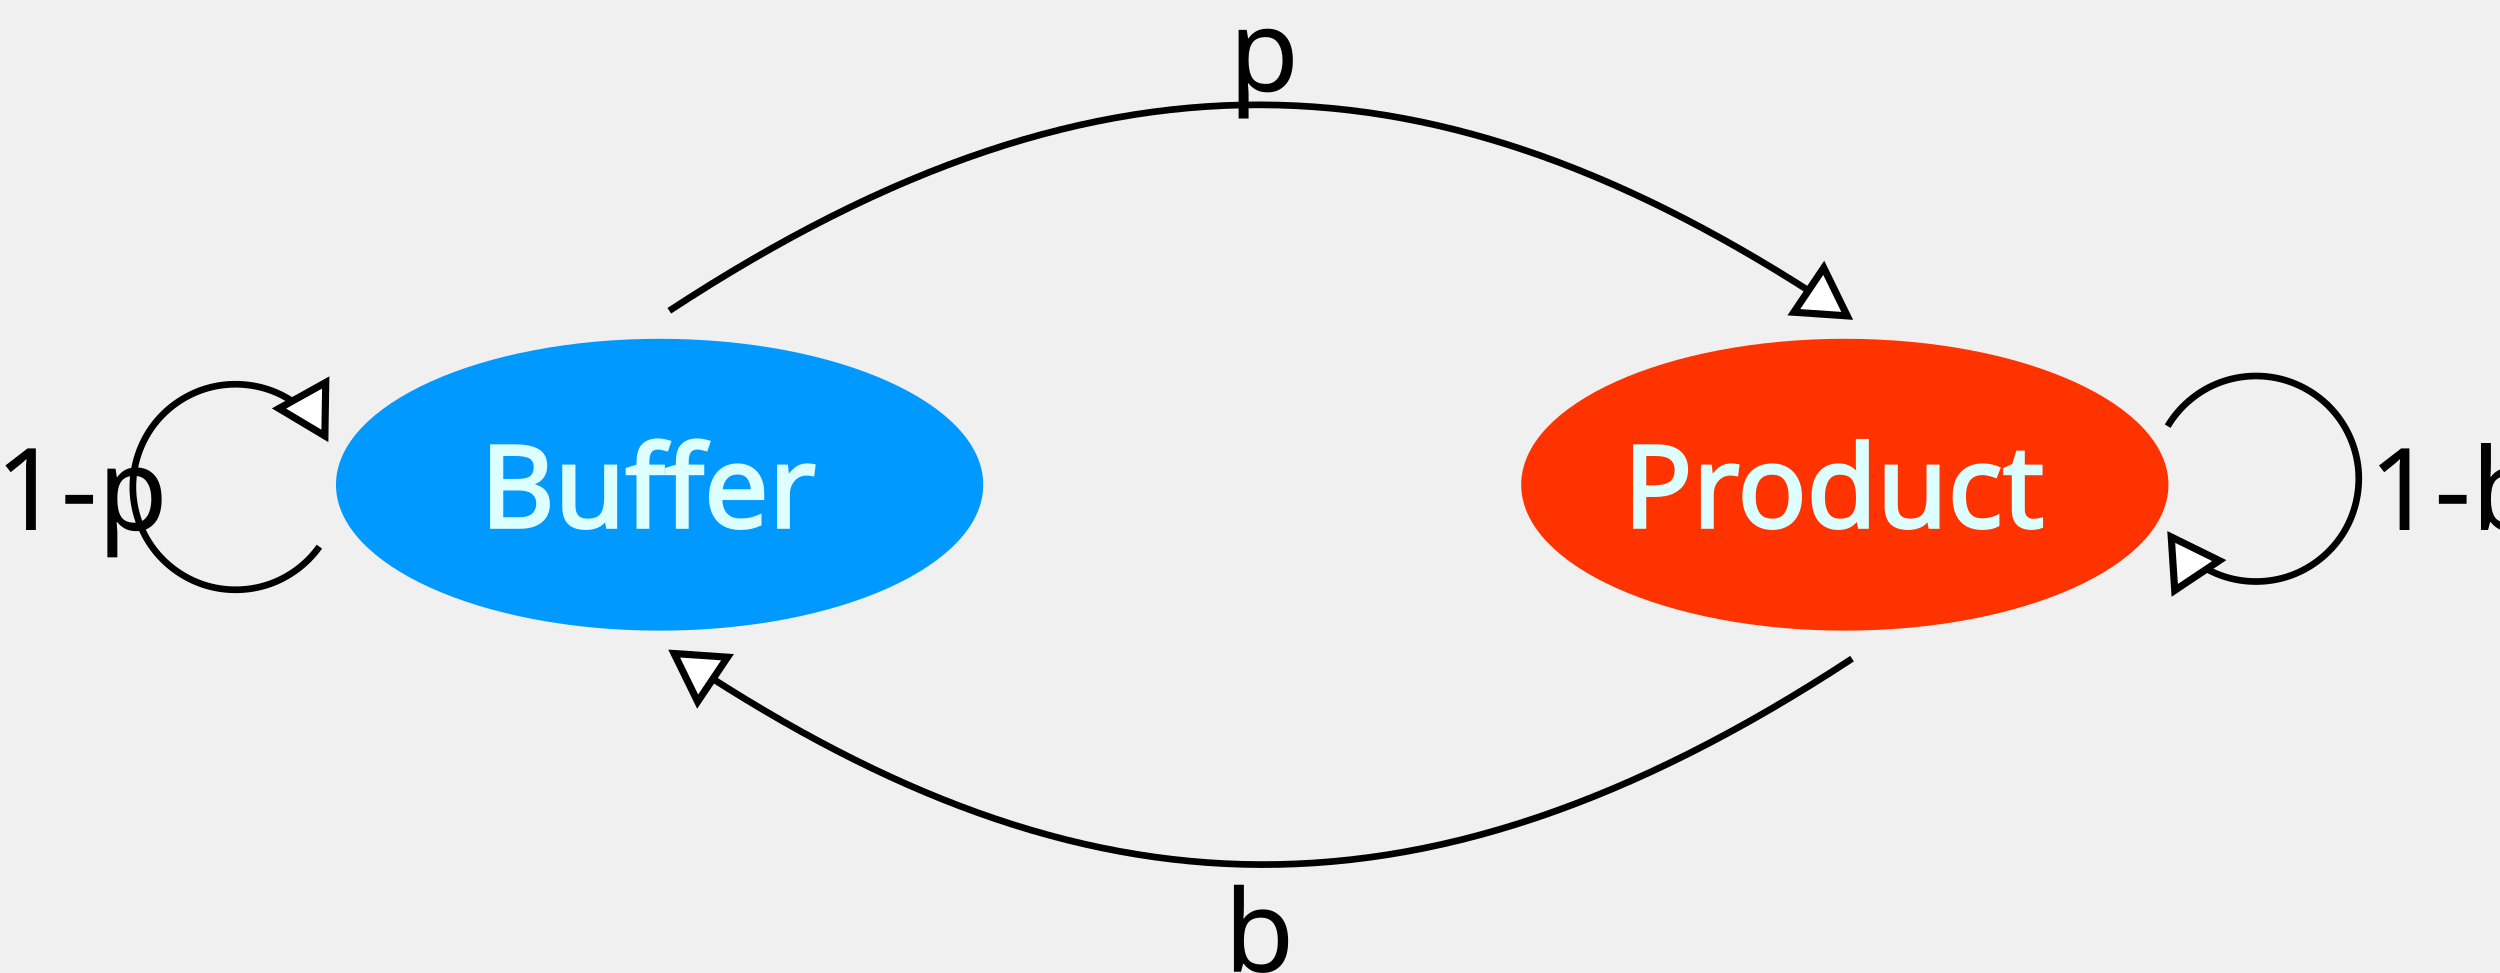
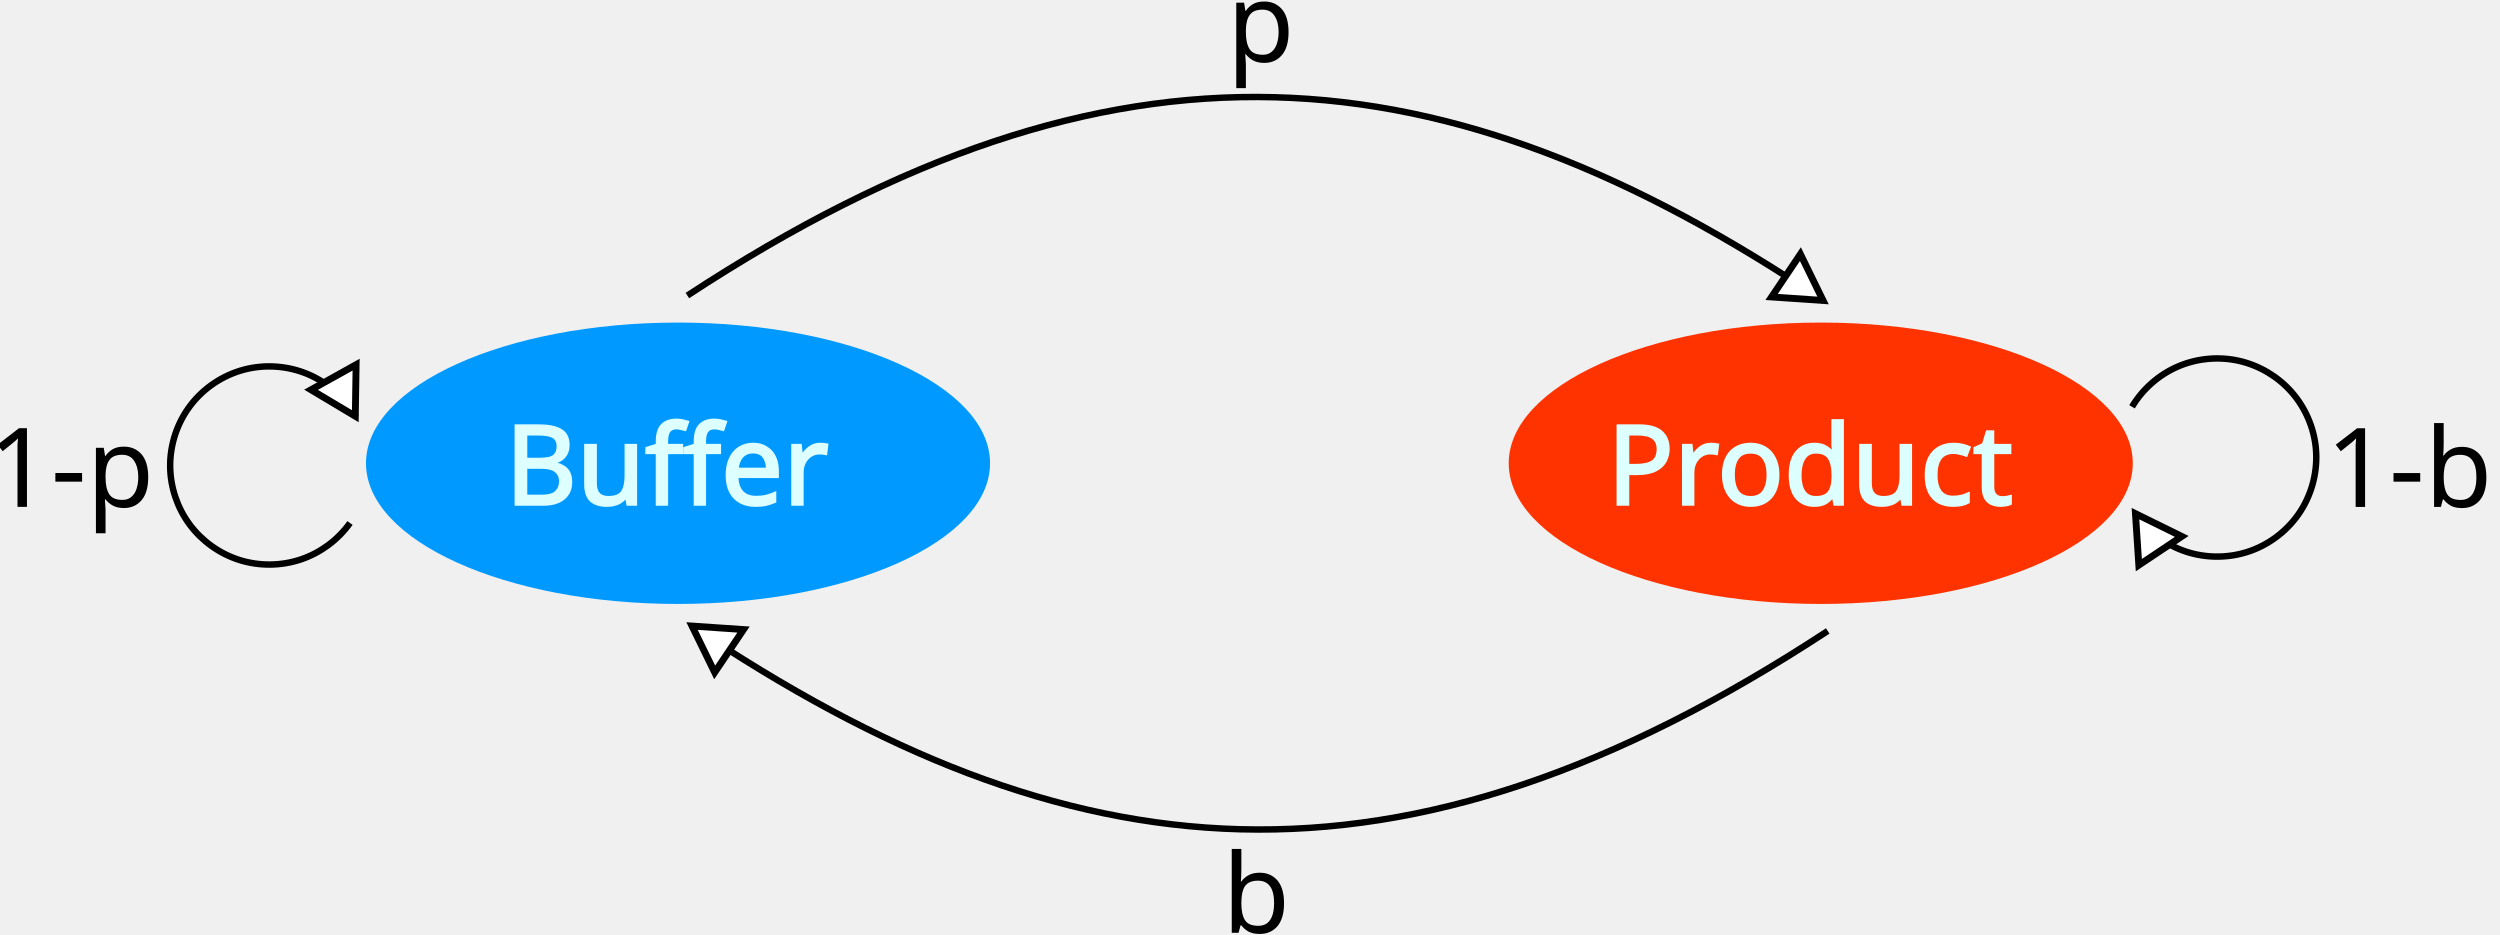
- <svg xmlns="http://www.w3.org/2000/svg" width="231.238mm" height="89.911mm" viewBox="0 0 231.238 89.911" version="1.1" id="svg8">
+ <svg xmlns="http://www.w3.org/2000/svg" width="239.837mm" height="89.638mm" viewBox="0 0 239.837 89.638" version="1.1" id="svg8">
  <defs id="defs2">
    <marker orient="auto" refY="0" refX="0" id="marker890" style="overflow:visible">
      <path id="path888" d="M 5.77,0 -2.88,5 V -5 Z" style="fill:#ffffff;fill-rule:evenodd;stroke:#000000;stroke-width:1pt;stroke-opacity:1" transform="matrix(0.8,0,0,0.8,-4.8,0)" />
    </marker>
    <marker style="overflow:visible" id="marker4929" refX="0" refY="0" orient="auto">
      <path transform="matrix(0.8,0,0,0.8,-4.8,0)" style="fill:#ffffff;fill-rule:evenodd;stroke:#000000;stroke-width:1pt;stroke-opacity:1" d="M 5.77,0 -2.88,5 V -5 Z" id="path4927" />
    </marker>
    <marker style="overflow:visible" id="marker4889" refX="0" refY="0" orient="auto">
      <path transform="matrix(0.8,0,0,0.8,-4.8,0)" style="fill:#ffffff;fill-rule:evenodd;stroke:#000000;stroke-width:1pt;stroke-opacity:1" d="M 5.77,0 -2.88,5 V -5 Z" id="path4887" />
    </marker>
    <marker style="overflow:visible" id="EmptyTriangleOutL" refX="0" refY="0" orient="auto">
      <path transform="matrix(0.8,0,0,0.8,-4.8,0)" style="fill:#ffffff;fill-rule:evenodd;stroke:#000000;stroke-width:1pt;stroke-opacity:1" d="M 5.77,0 -2.88,5 V -5 Z" id="path4717" />
    </marker>
    <marker style="overflow:visible" id="marker5815" refX="0" refY="0" orient="auto">
      <path transform="matrix(-0.8,0,0,-0.8,-10,0)" style="fill:#000000;fill-opacity:1;fill-rule:evenodd;stroke:#000000;stroke-width:1pt;stroke-opacity:1" d="M 0,0 5,-5 -12.5,0 5,5 Z" id="path5813" />
    </marker>
    <marker orient="auto" refY="0" refX="0" id="Arrow1Lend-5" style="overflow:visible">
      <path id="path4561-6" d="M 0,0 5,-5 -12.5,0 5,5 Z" style="fill:#000000;fill-opacity:1;fill-rule:evenodd;stroke:#000000;stroke-width:1pt;stroke-opacity:1" transform="matrix(-0.8,0,0,-0.8,-10,0)" />
    </marker>
    <marker style="overflow:visible" id="marker5815-9" refX="0" refY="0" orient="auto">
      <path transform="matrix(-0.8,0,0,-0.8,-10,0)" style="fill:#000000;fill-opacity:1;fill-rule:evenodd;stroke:#000000;stroke-width:1pt;stroke-opacity:1" d="M 0,0 5,-5 -12.5,0 5,5 Z" id="path5813-1" />
    </marker>
  </defs>
-   <g id="layer1" transform="translate(11.56208,103.0317)">
+   <g id="layer1" transform="translate(15.59756,102.6408)">
    <g id="g3991" transform="translate(2.409338,-145.993)">
      <ellipse style="fill:#0099ff;fill-opacity:1" id="path815" cx="47.039" cy="87.795" rx="29.934" ry="13.497" />
      <text xml:space="preserve" style="font-style:normal;font-variant:normal;font-weight:normal;font-stretch:normal;font-size:10.583px;line-height:1.25;font-family:xkcd;-inkscape-font-specification:'xkcd, Normal';font-variant-ligatures:normal;font-variant-caps:normal;font-variant-numeric:normal;letter-spacing:0px;word-spacing:0px;fill:#deffff;fill-opacity:1;stroke:#deffff;stroke-width:0.265" x="30.459" y="91.74" id="text6886">
        <tspan x="30.459" y="91.74" id="tspan6884" style="font-style:normal;font-variant:normal;font-weight:normal;font-stretch:normal;font-size:10.583px;font-family:xkcd;-inkscape-font-specification:'xkcd, Normal';font-variant-ligatures:normal;font-variant-caps:normal;font-variant-numeric:normal;fill:#deffff;stroke:#deffff;stroke-width:0.265">
          <tspan x="30.459" y="91.74" id="tspan6882" style="font-style:normal;font-variant:normal;font-weight:normal;font-stretch:normal;font-size:10.583px;font-family:xkcd;-inkscape-font-specification:'xkcd, Normal';font-variant-ligatures:normal;font-variant-caps:normal;font-variant-numeric:normal;fill:#deffff;stroke:#deffff;stroke-width:0.265">Buffer</tspan>
        </tspan>
      </text>
    </g>
    <g id="g3997" transform="translate(8.335383,-145.993)">
      <ellipse style="fill:#ff3300;fill-opacity:1" id="path815-3" cx="150.74" cy="87.795" rx="29.934" ry="13.497" />
      <text xml:space="preserve" style="font-style:normal;font-variant:normal;font-weight:normal;font-stretch:normal;font-size:10.583px;line-height:1.25;font-family:xkcd;-inkscape-font-specification:'xkcd, Normal';font-variant-ligatures:normal;font-variant-caps:normal;font-variant-numeric:normal;letter-spacing:0px;word-spacing:0px;fill:#deffff;fill-opacity:1;stroke:#deffff;stroke-width:0.265" x="130.255" y="91.74" id="text6874">
        <tspan x="130.255" y="91.74" id="tspan6872" style="font-style:normal;font-variant:normal;font-weight:normal;font-stretch:normal;font-size:10.583px;font-family:xkcd;-inkscape-font-specification:'xkcd, Normal';font-variant-ligatures:normal;font-variant-caps:normal;font-variant-numeric:normal;fill:#deffff;stroke:#deffff;stroke-width:0.265">
          <tspan x="130.255" y="91.74" id="tspan6870" style="font-style:normal;font-variant:normal;font-weight:normal;font-stretch:normal;font-size:10.583px;font-family:xkcd;-inkscape-font-specification:'xkcd, Normal';font-variant-ligatures:normal;font-variant-caps:normal;font-variant-numeric:normal;fill:#deffff;stroke:#deffff;stroke-width:0.265">Product</tspan>
        </tspan>
      </text>
    </g>
    <path style="fill:none;stroke:#000000;stroke-width:0.619;stroke-linecap:butt;stroke-linejoin:miter;stroke-miterlimit:4;stroke-dasharray:none;stroke-opacity:1;marker-end:url(#marker890)" d="m 159.745,-42.109 c -41.16,27.001 -72.697,23.91 -109.046,-0.535" id="path4556" />
    <path style="fill:none;stroke:#000000;stroke-width:0.619;stroke-linecap:butt;stroke-linejoin:miter;stroke-miterlimit:4;stroke-dasharray:none;stroke-opacity:1;marker-end:url(#EmptyTriangleOutL)" d="m 50.345,-74.287 c 41.16,-27.001 72.697,-23.91 109.046,0.535" id="path4556-2" />
    <path style="fill:none;stroke:#000000;stroke-width:0.619;stroke-linecap:butt;stroke-linejoin:miter;stroke-miterlimit:4;stroke-dasharray:none;stroke-opacity:1;marker-end:url(#marker4889)" d="m 101.733,-112.166 c -1.712,-1.02 -3.088,-2.591 -3.873,-4.422 -0.785,-1.831 -0.974,-3.912 -0.533,-5.854 0.442,-1.943 1.512,-3.737 3.011,-5.049 1.499,-1.312 3.42,-2.134 5.404,-2.314 2.085,-0.189 4.228,0.336 5.991,1.466 1.762,1.13 3.133,2.859 3.831,4.833 0.698,1.974 0.72,4.18 0.061,6.167 -0.659,1.987 -1.996,3.743 -3.736,4.907" id="path5803" transform="rotate(90,121.0594,-44.28785)" />
    <path style="fill:none;stroke:#000000;stroke-width:0.619;stroke-linecap:butt;stroke-linejoin:miter;stroke-miterlimit:4;stroke-dasharray:none;stroke-opacity:1;marker-end:url(#marker4929)" d="m 112.117,28.251 c 1.623,1.156 2.866,2.835 3.499,4.724 0.633,1.889 0.652,3.978 0.053,5.878 -0.599,1.9 -1.812,3.601 -3.413,4.786 -1.601,1.185 -3.583,1.848 -5.575,1.865 -2.094,0.018 -4.187,-0.68 -5.851,-1.95 -1.664,-1.27 -2.889,-3.105 -3.424,-5.129 -0.535,-2.024 -0.376,-4.225 0.443,-6.151 0.819,-1.927 2.295,-3.567 4.124,-4.586" id="path5803-7" transform="rotate(90,105.408,-59.17697)" />
-     <text xml:space="preserve" style="font-style:normal;font-variant:normal;font-weight:normal;font-stretch:normal;font-size:10.583px;line-height:1.25;font-family:xkcd;-inkscape-font-specification:'xkcd, Normal';font-variant-ligatures:normal;font-variant-caps:normal;font-variant-numeric:normal;letter-spacing:0px;word-spacing:0px;fill:#000000;fill-opacity:1;stroke:none;stroke-width:0.265" x="102.099" y="-94.597" id="text6862">
-       <tspan x="102.099" y="-94.597" id="tspan6860" style="font-style:normal;font-variant:normal;font-weight:normal;font-stretch:normal;font-size:10.583px;font-family:xkcd;-inkscape-font-specification:'xkcd, Normal';font-variant-ligatures:normal;font-variant-caps:normal;font-variant-numeric:normal;stroke-width:0.265">
-         <tspan x="102.099" y="-94.597" id="tspan6858" style="font-style:normal;font-variant:normal;font-weight:normal;font-stretch:normal;font-size:10.583px;font-family:xkcd;-inkscape-font-specification:'xkcd, Normal';font-variant-ligatures:normal;font-variant-caps:normal;font-variant-numeric:normal;stroke-width:0.265">p</tspan>
+     <text xml:space="preserve" style="font-style:normal;font-variant:normal;font-weight:normal;font-stretch:normal;font-size:10.583px;line-height:1.25;font-family:sans-serif;-inkscape-font-specification:'sans-serif, Normal';font-variant-ligatures:normal;font-variant-caps:normal;font-variant-numeric:normal;font-feature-settings:normal;text-align:start;letter-spacing:0px;word-spacing:0px;writing-mode:lr-tb;text-anchor:start;fill:#000000;fill-opacity:1;stroke:none;stroke-width:0.265" x="102.099" y="-96.713" id="text6862">
+       <tspan x="102.099" y="-96.713" id="tspan6860" style="font-style:normal;font-variant:normal;font-weight:normal;font-stretch:normal;font-size:10.583px;font-family:sans-serif;-inkscape-font-specification:'sans-serif, Normal';font-variant-ligatures:normal;font-variant-caps:normal;font-variant-numeric:normal;font-feature-settings:normal;text-align:start;writing-mode:lr-tb;text-anchor:start;stroke-width:0.265">
+         <tspan x="102.099" y="-96.713" id="tspan6858" style="font-style:normal;font-variant:normal;font-weight:normal;font-stretch:normal;font-size:10.583px;font-family:sans-serif;-inkscape-font-specification:'sans-serif, Normal';font-variant-ligatures:normal;font-variant-caps:normal;font-variant-numeric:normal;font-feature-settings:normal;text-align:start;writing-mode:lr-tb;text-anchor:start;stroke-width:0.265">p</tspan>
      </tspan>
    </text>
-     <text xml:space="preserve" style="font-style:normal;font-variant:normal;font-weight:normal;font-stretch:normal;font-size:10.583px;line-height:1.25;font-family:xkcd;-inkscape-font-specification:'xkcd, Normal';font-variant-ligatures:normal;font-variant-caps:normal;font-variant-numeric:normal;letter-spacing:0px;word-spacing:0px;fill:#000000;fill-opacity:1;stroke:none;stroke-width:0.265" x="101.666" y="-13.152" id="text6856">
-       <tspan x="101.666" y="-13.152" id="tspan6854" style="font-style:normal;font-variant:normal;font-weight:normal;font-stretch:normal;font-size:10.583px;font-family:xkcd;-inkscape-font-specification:'xkcd, Normal';font-variant-ligatures:normal;font-variant-caps:normal;font-variant-numeric:normal;stroke-width:0.265">
-         <tspan x="101.666" y="-13.152" id="tspan6852" style="font-style:normal;font-variant:normal;font-weight:normal;font-stretch:normal;font-size:10.583px;font-family:xkcd;-inkscape-font-specification:'xkcd, Normal';font-variant-ligatures:normal;font-variant-caps:normal;font-variant-numeric:normal;stroke-width:0.265">b</tspan>
+     <text xml:space="preserve" style="font-style:normal;font-variant:normal;font-weight:normal;font-stretch:normal;font-size:10.583px;line-height:1.25;font-family:sans-serif;-inkscape-font-specification:'sans-serif, Normal';font-variant-ligatures:normal;font-variant-caps:normal;font-variant-numeric:normal;font-feature-settings:normal;text-align:start;letter-spacing:0px;word-spacing:0px;writing-mode:lr-tb;text-anchor:start;fill:#000000;fill-opacity:1;stroke:none;stroke-width:0.265" x="101.666" y="-13.152" id="text6856">
+       <tspan x="101.666" y="-13.152" id="tspan6854" style="font-style:normal;font-variant:normal;font-weight:normal;font-stretch:normal;font-size:10.583px;font-family:sans-serif;-inkscape-font-specification:'sans-serif, Normal';font-variant-ligatures:normal;font-variant-caps:normal;font-variant-numeric:normal;font-feature-settings:normal;text-align:start;writing-mode:lr-tb;text-anchor:start;stroke-width:0.265">
+         <tspan x="101.666" y="-13.152" id="tspan6852" style="font-style:normal;font-variant:normal;font-weight:normal;font-stretch:normal;font-size:10.583px;font-family:sans-serif;-inkscape-font-specification:'sans-serif, Normal';font-variant-ligatures:normal;font-variant-caps:normal;font-variant-numeric:normal;font-feature-settings:normal;text-align:start;writing-mode:lr-tb;text-anchor:start;stroke-width:0.265">b</tspan>
      </tspan>
    </text>
-     <text xml:space="preserve" style="font-style:normal;font-variant:normal;font-weight:normal;font-stretch:normal;font-size:10.583px;line-height:1.25;font-family:xkcd;-inkscape-font-specification:'xkcd, Normal';font-variant-ligatures:normal;font-variant-caps:normal;font-variant-numeric:normal;letter-spacing:0px;word-spacing:0px;fill:#000000;fill-opacity:1;stroke:none;stroke-width:0.265" x="207.548" y="-54.008" id="text6850">
-       <tspan x="207.548" y="-54.008" id="tspan6848" style="font-style:normal;font-variant:normal;font-weight:normal;font-stretch:normal;font-size:10.583px;font-family:xkcd;-inkscape-font-specification:'xkcd, Normal';font-variant-ligatures:normal;font-variant-caps:normal;font-variant-numeric:normal;stroke-width:0.265">
-         <tspan x="207.548" y="-54.008" id="tspan6846" style="font-style:normal;font-variant:normal;font-weight:normal;font-stretch:normal;font-size:10.583px;font-family:xkcd;-inkscape-font-specification:'xkcd, Normal';font-variant-ligatures:normal;font-variant-caps:normal;font-variant-numeric:normal;stroke-width:0.265">1-b</tspan>
+     <text xml:space="preserve" style="font-style:normal;font-variant:normal;font-weight:normal;font-stretch:normal;font-size:10.583px;line-height:1.25;font-family:sans-serif;-inkscape-font-specification:'sans-serif, Normal';font-variant-ligatures:normal;font-variant-caps:normal;font-variant-numeric:normal;font-feature-settings:normal;text-align:start;letter-spacing:0px;word-spacing:0px;writing-mode:lr-tb;text-anchor:start;fill:#000000;fill-opacity:1;stroke:none;stroke-width:0.265" x="207.548" y="-54.008" id="text6850">
+       <tspan x="207.548" y="-54.008" id="tspan6848" style="font-style:normal;font-variant:normal;font-weight:normal;font-stretch:normal;font-size:10.583px;font-family:sans-serif;-inkscape-font-specification:'sans-serif, Normal';font-variant-ligatures:normal;font-variant-caps:normal;font-variant-numeric:normal;font-feature-settings:normal;text-align:start;writing-mode:lr-tb;text-anchor:start;stroke-width:0.265">
+         <tspan x="207.548" y="-54.008" id="tspan6846" style="font-style:normal;font-variant:normal;font-weight:normal;font-stretch:normal;font-size:10.583px;font-family:sans-serif;-inkscape-font-specification:'sans-serif, Normal';font-variant-ligatures:normal;font-variant-caps:normal;font-variant-numeric:normal;font-feature-settings:normal;text-align:start;writing-mode:lr-tb;text-anchor:start;stroke-width:0.265">1-b</tspan>
      </tspan>
    </text>
-     <text xml:space="preserve" style="font-style:normal;font-variant:normal;font-weight:normal;font-stretch:normal;font-size:10.583px;line-height:1.25;font-family:xkcd;-inkscape-font-specification:'xkcd, Normal';font-variant-ligatures:normal;font-variant-caps:normal;font-variant-numeric:normal;letter-spacing:0px;word-spacing:0px;fill:#000000;fill-opacity:1;stroke:none;stroke-width:0.265" x="-11.998" y="-54.01" id="text6844">
-       <tspan x="-11.998" y="-54.01" id="tspan6842" style="font-style:normal;font-variant:normal;font-weight:normal;font-stretch:normal;font-size:10.583px;font-family:xkcd;-inkscape-font-specification:'xkcd, Normal';font-variant-ligatures:normal;font-variant-caps:normal;font-variant-numeric:normal;stroke-width:0.265">
-         <tspan x="-11.998" y="-54.01" id="tspan6840" style="font-style:normal;font-variant:normal;font-weight:normal;font-stretch:normal;font-size:10.583px;font-family:xkcd;-inkscape-font-specification:'xkcd, Normal';font-variant-ligatures:normal;font-variant-caps:normal;font-variant-numeric:normal;stroke-width:0.265">1-p</tspan>
+     <text xml:space="preserve" style="font-style:normal;font-variant:normal;font-weight:normal;font-stretch:normal;font-size:10.583px;line-height:1.25;font-family:sans-serif;-inkscape-font-specification:'sans-serif, Normal';font-variant-ligatures:normal;font-variant-caps:normal;font-variant-numeric:normal;font-feature-settings:normal;text-align:start;letter-spacing:0px;word-spacing:0px;writing-mode:lr-tb;text-anchor:start;fill:#000000;fill-opacity:1;stroke:none;stroke-width:0.265" x="-16.76" y="-54.01" id="text6844">
+       <tspan x="-16.76" y="-54.01" id="tspan6842" style="font-style:normal;font-variant:normal;font-weight:normal;font-stretch:normal;font-size:10.583px;font-family:sans-serif;-inkscape-font-specification:'sans-serif, Normal';font-variant-ligatures:normal;font-variant-caps:normal;font-variant-numeric:normal;font-feature-settings:normal;text-align:start;writing-mode:lr-tb;text-anchor:start;stroke-width:0.265">
+         <tspan x="-16.76" y="-54.01" id="tspan6840" style="font-style:normal;font-variant:normal;font-weight:normal;font-stretch:normal;font-size:10.583px;font-family:sans-serif;-inkscape-font-specification:'sans-serif, Normal';font-variant-ligatures:normal;font-variant-caps:normal;font-variant-numeric:normal;font-feature-settings:normal;text-align:start;writing-mode:lr-tb;text-anchor:start;stroke-width:0.265">1-p</tspan>
      </tspan>
    </text>
  </g>
</svg>
